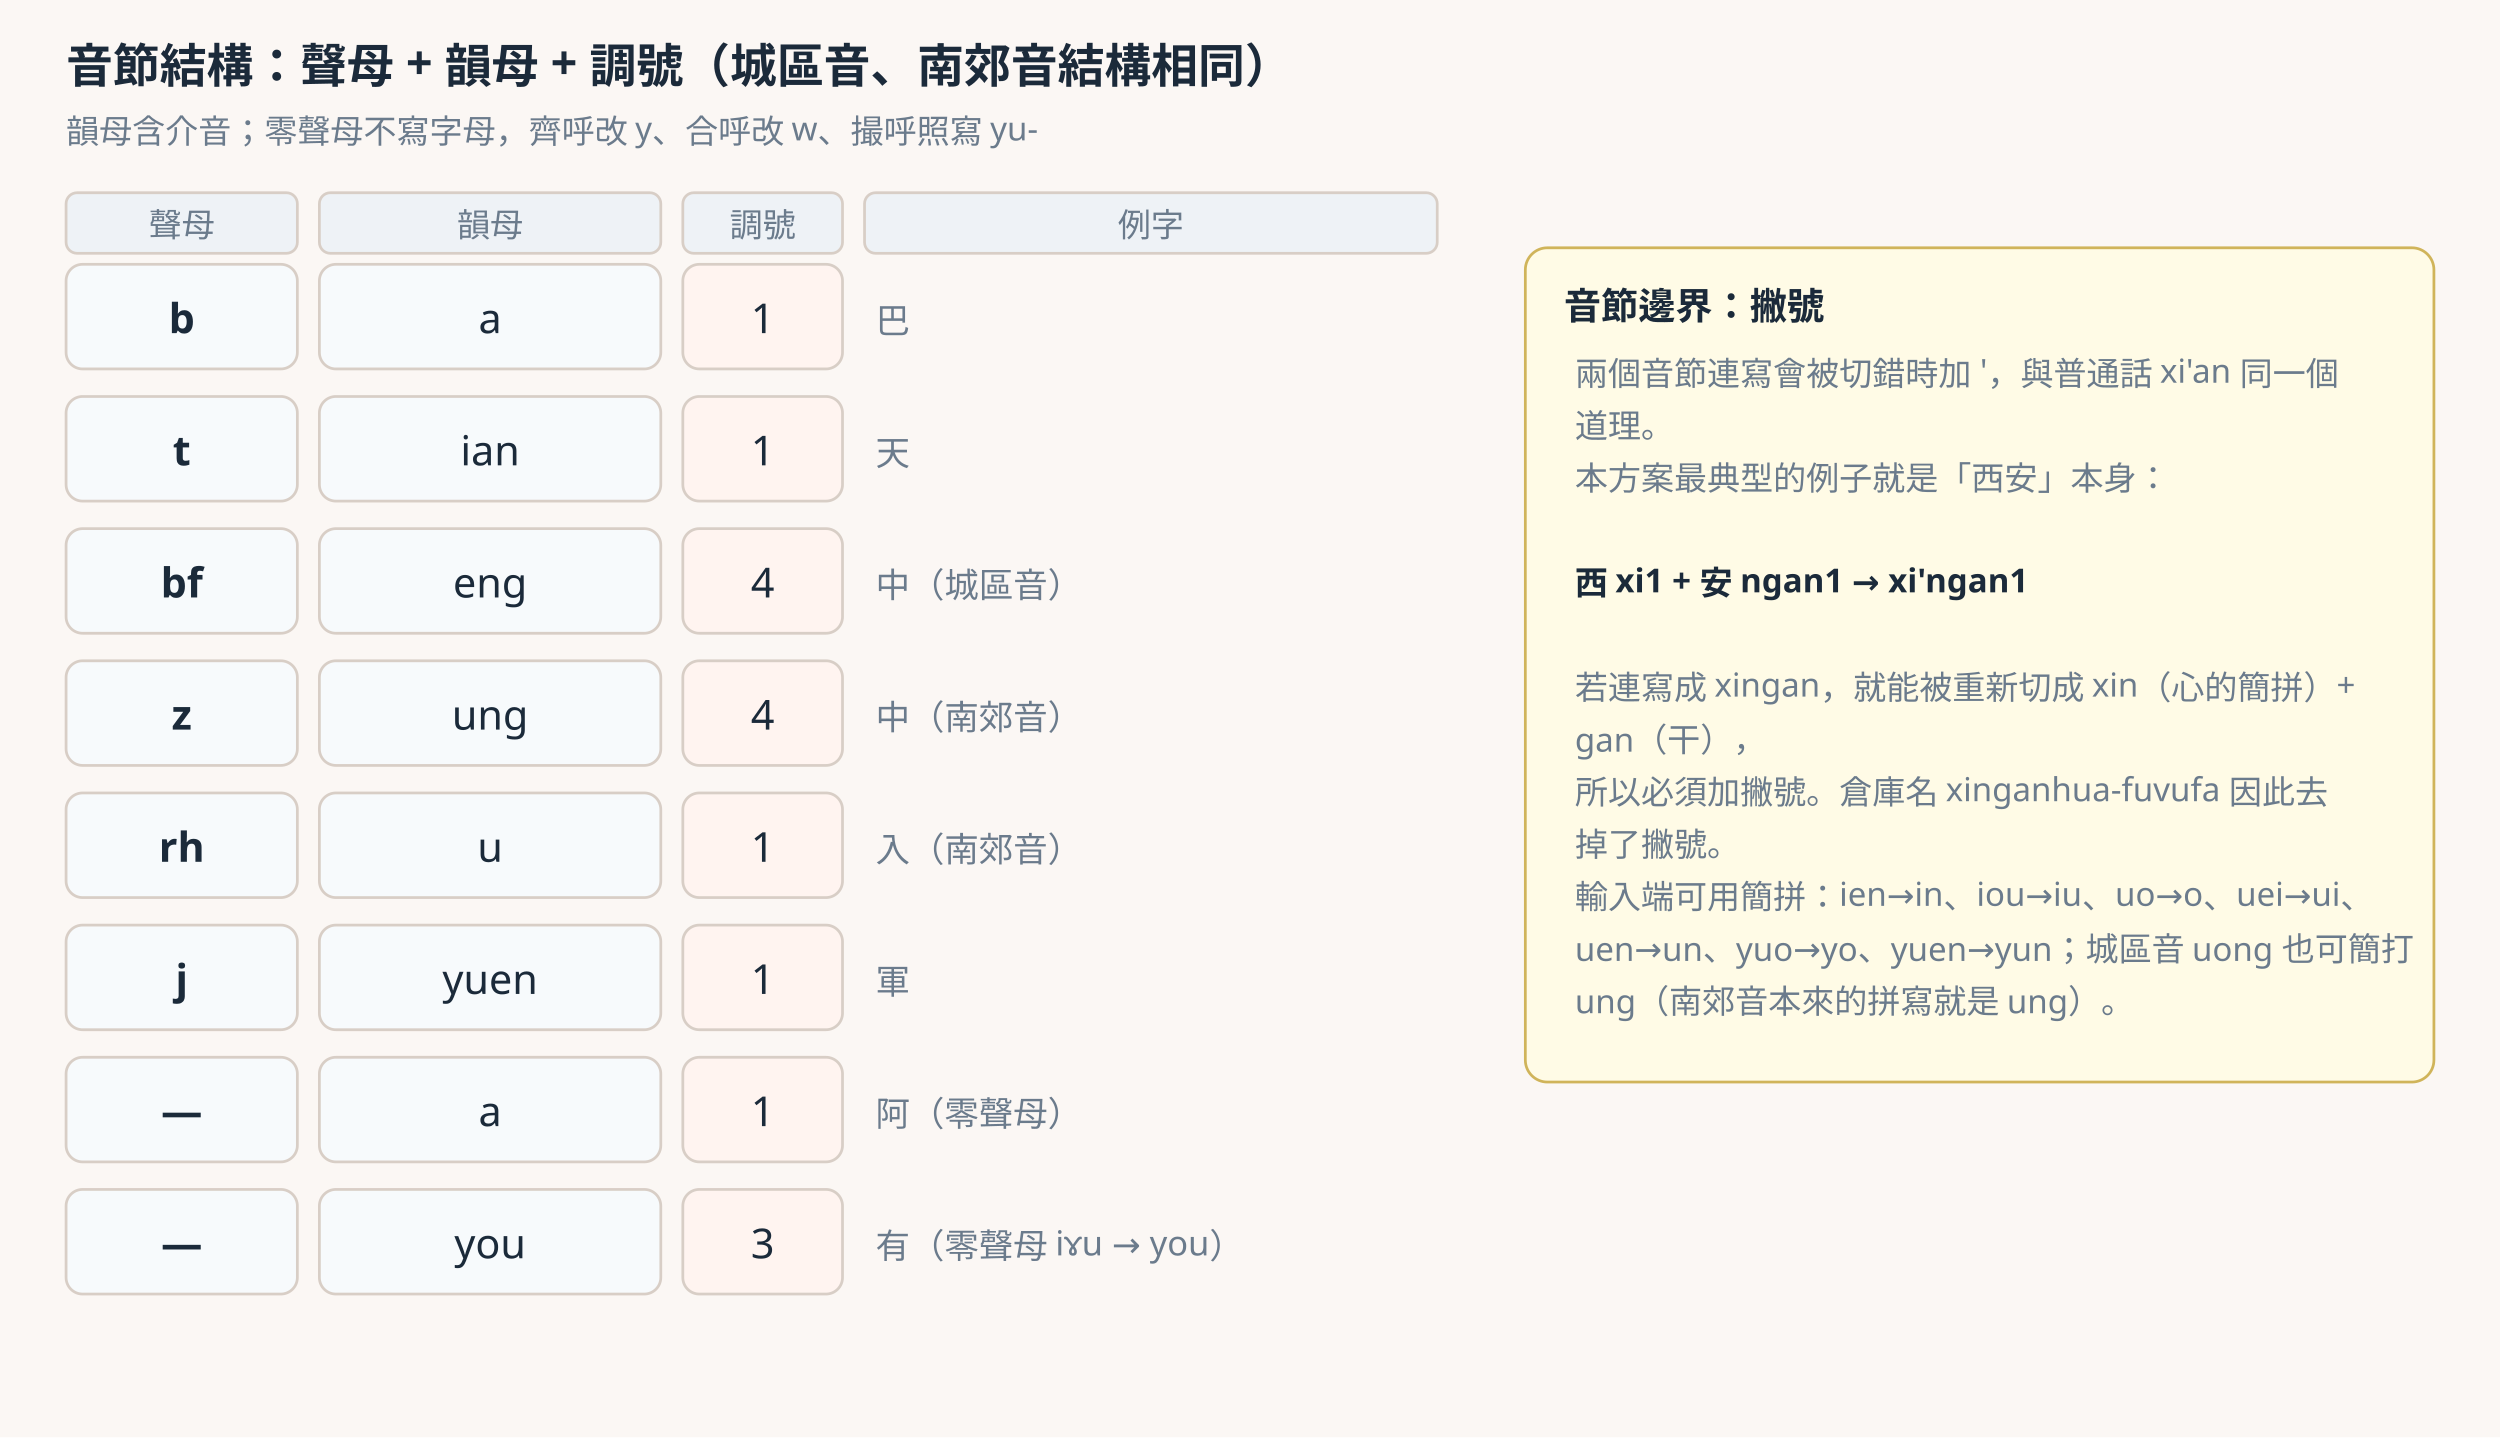
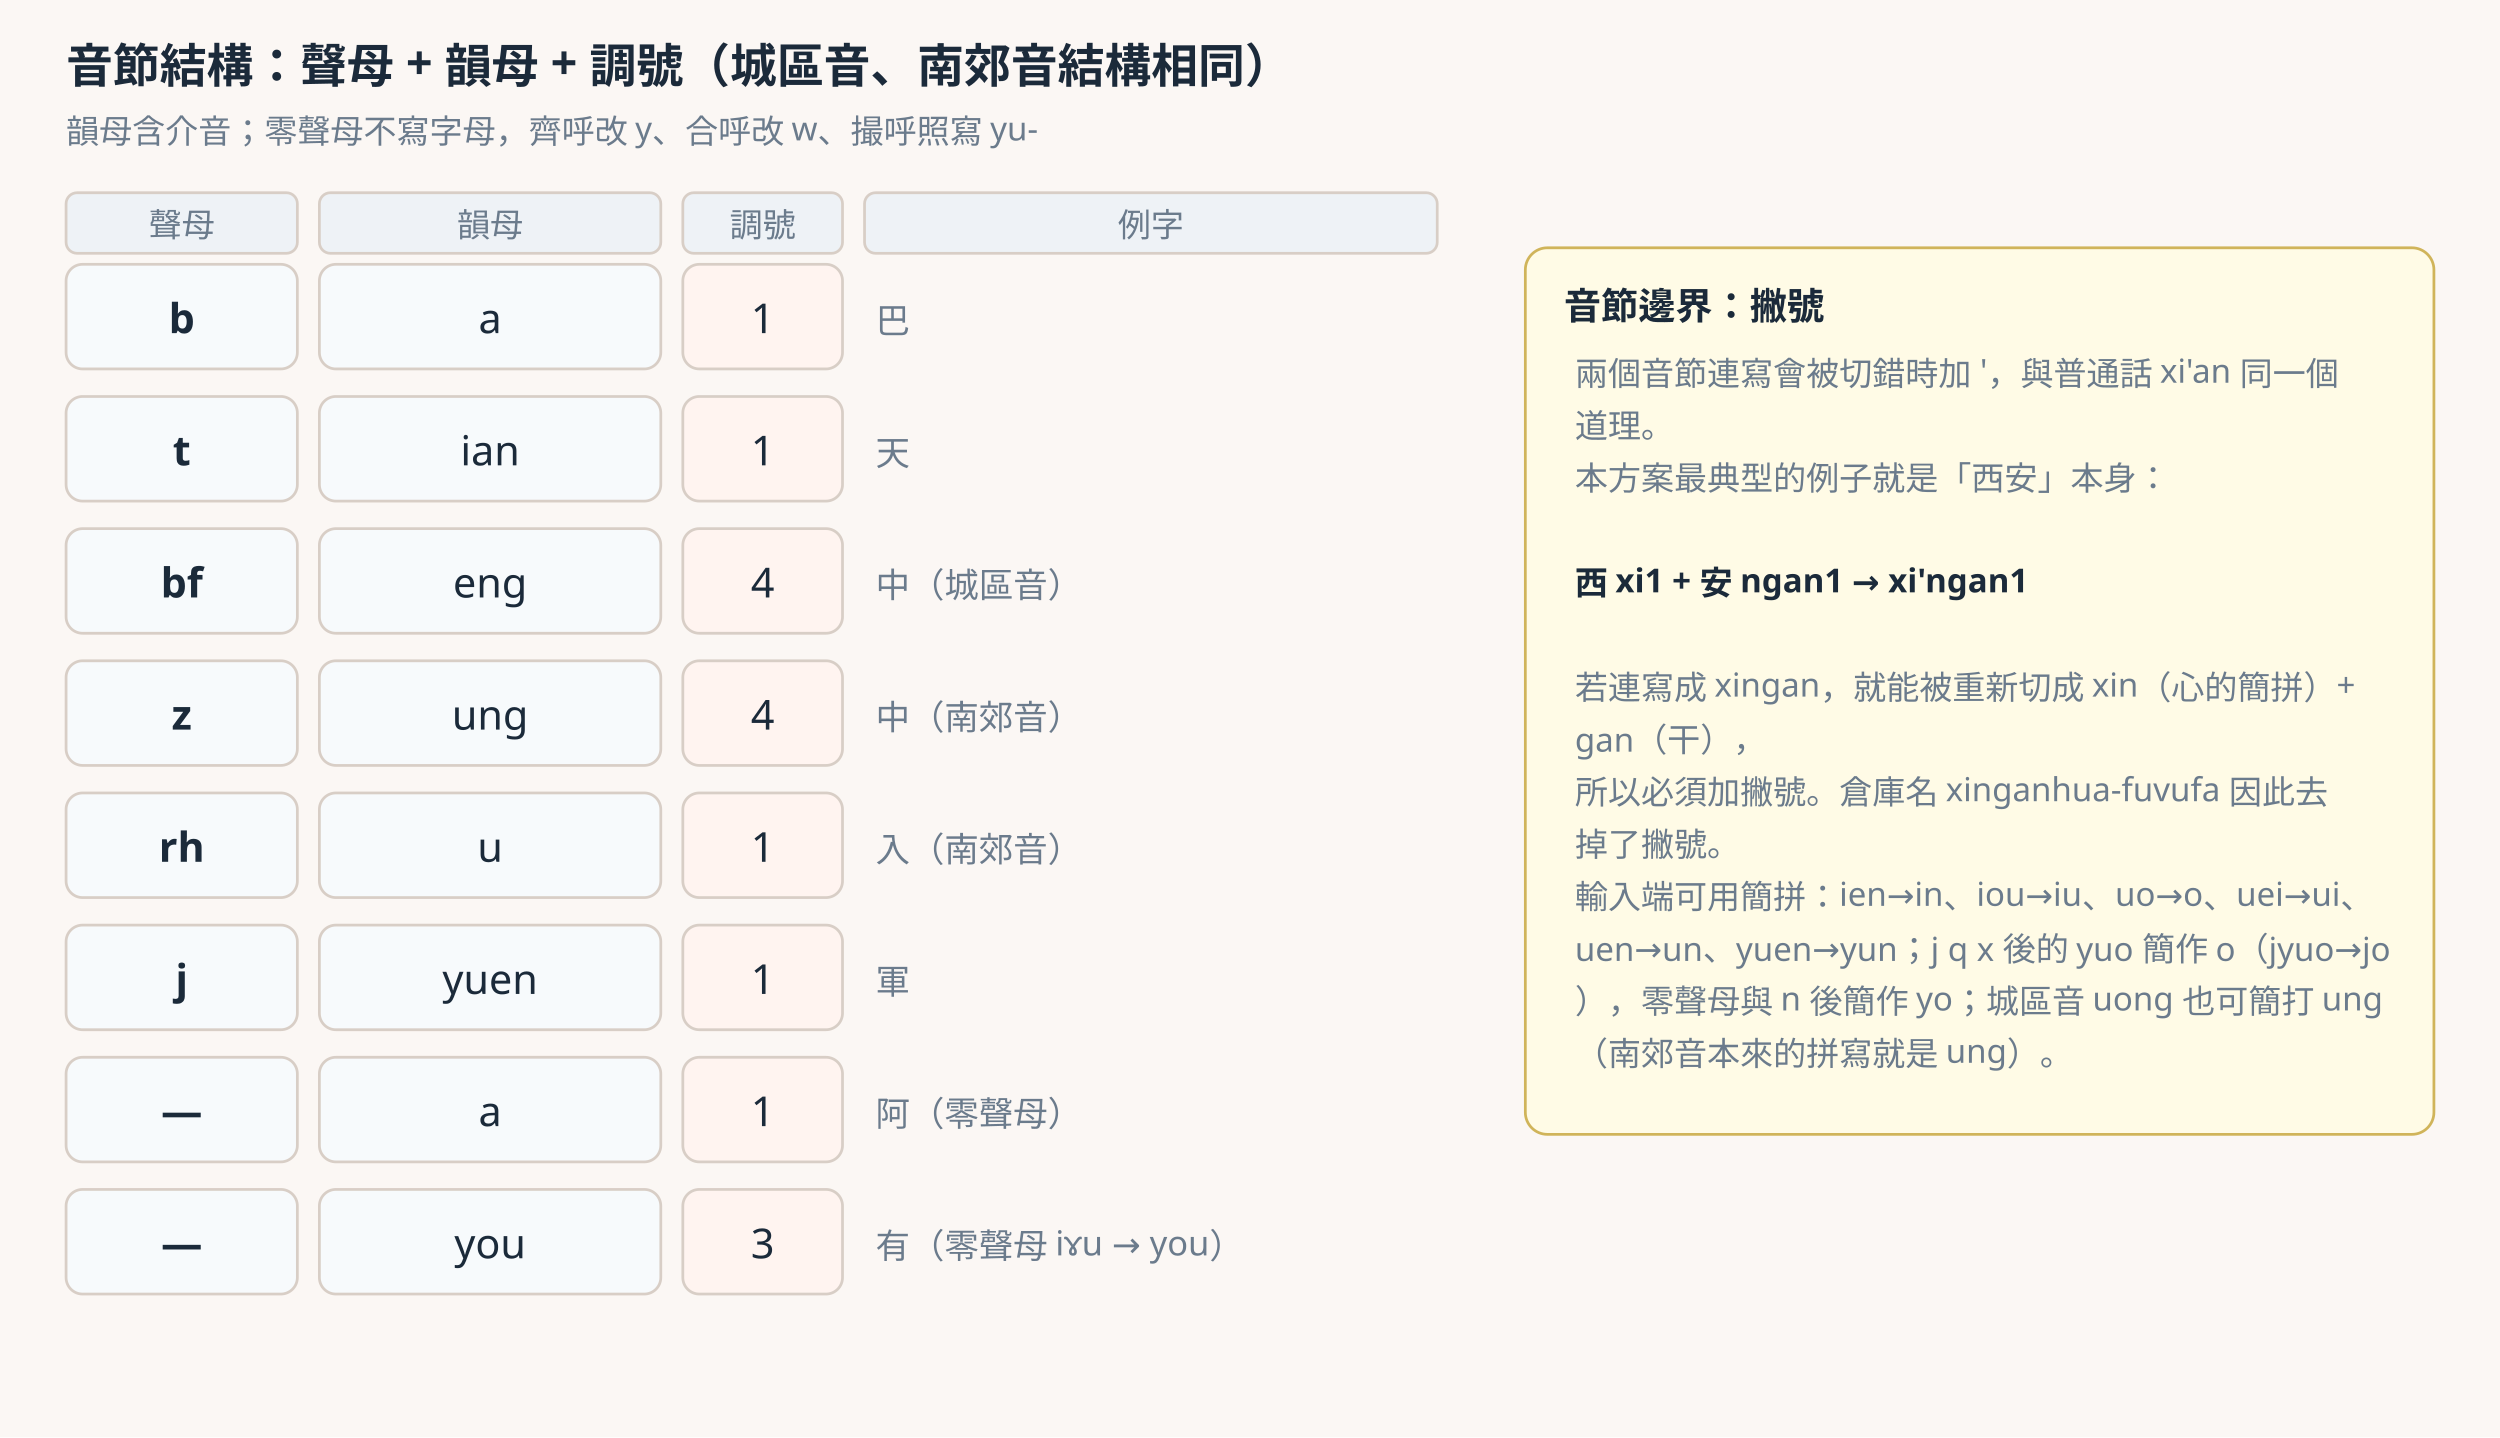
<svg xmlns="http://www.w3.org/2000/svg" width="908" height="522" viewBox="0 0 908 522" font-family="'Noto Sans TC','PingFang TC','Microsoft JhengHei','Noto Sans SC',sans-serif">
  <rect width="908" height="522" fill="#FBF7F4" />
  <text x="24" y="30" font-size="17" fill="#1b2a3a" font-weight="bold" text-anchor="start">音節結構：聲母 + 韻母 + 調號（城區音、南郊音結構相同）</text>
  <text x="24" y="52" font-size="12" fill="#6b7b8c" font-weight="normal" text-anchor="start">韻母含介音；零聲母不寫字母，齊呼改 y、合呼改 w、撮呼照寫 yu-</text>
  <rect x="24" y="70" width="84" height="22" rx="4" fill="#eef2f6" stroke="#d8cec6" />
  <text x="66" y="86" font-size="12" fill="#6b7b8c" font-weight="normal" text-anchor="middle">聲母</text>
  <rect x="116" y="70" width="124" height="22" rx="4" fill="#eef2f6" stroke="#d8cec6" />
  <text x="178" y="86" font-size="12" fill="#6b7b8c" font-weight="normal" text-anchor="middle">韻母</text>
  <rect x="248" y="70" width="58" height="22" rx="4" fill="#eef2f6" stroke="#d8cec6" />
  <text x="277" y="86" font-size="12" fill="#6b7b8c" font-weight="normal" text-anchor="middle">調號</text>
  <rect x="314" y="70" width="208" height="22" rx="4" fill="#eef2f6" stroke="#d8cec6" />
  <text x="418" y="86" font-size="12" fill="#6b7b8c" font-weight="normal" text-anchor="middle">例字</text>
  <rect x="24" y="96" width="84" height="38" rx="6" fill="#f7fafc" stroke="#d8cec6" />
  <text x="66" y="121" font-size="15" fill="#1b2a3a" font-weight="bold" text-anchor="middle">b</text>
  <rect x="116" y="96" width="124" height="38" rx="6" fill="#f7fafc" stroke="#d8cec6" />
  <text x="178" y="121" font-size="15" fill="#1b2a3a" font-weight="normal" text-anchor="middle">a</text>
  <rect x="248" y="96" width="58" height="38" rx="6" fill="#fff4f0" stroke="#d8cec6" />
  <text x="277" y="121" font-size="15" fill="#1b2a3a" font-weight="normal" text-anchor="middle">1</text>
  <text x="318" y="121" font-size="12.5" fill="#6b7b8c" font-weight="normal" text-anchor="start">巴</text>
  <rect x="24" y="144" width="84" height="38" rx="6" fill="#f7fafc" stroke="#d8cec6" />
  <text x="66" y="169" font-size="15" fill="#1b2a3a" font-weight="bold" text-anchor="middle">t</text>
  <rect x="116" y="144" width="124" height="38" rx="6" fill="#f7fafc" stroke="#d8cec6" />
  <text x="178" y="169" font-size="15" fill="#1b2a3a" font-weight="normal" text-anchor="middle">ian</text>
  <rect x="248" y="144" width="58" height="38" rx="6" fill="#fff4f0" stroke="#d8cec6" />
  <text x="277" y="169" font-size="15" fill="#1b2a3a" font-weight="normal" text-anchor="middle">1</text>
  <text x="318" y="169" font-size="12.5" fill="#6b7b8c" font-weight="normal" text-anchor="start">天</text>
  <rect x="24" y="192" width="84" height="38" rx="6" fill="#f7fafc" stroke="#d8cec6" />
  <text x="66" y="217" font-size="15" fill="#1b2a3a" font-weight="bold" text-anchor="middle">bf</text>
  <rect x="116" y="192" width="124" height="38" rx="6" fill="#f7fafc" stroke="#d8cec6" />
  <text x="178" y="217" font-size="15" fill="#1b2a3a" font-weight="normal" text-anchor="middle">eng</text>
  <rect x="248" y="192" width="58" height="38" rx="6" fill="#fff4f0" stroke="#d8cec6" />
  <text x="277" y="217" font-size="15" fill="#1b2a3a" font-weight="normal" text-anchor="middle">4</text>
  <text x="318" y="217" font-size="12.5" fill="#6b7b8c" font-weight="normal" text-anchor="start">中（城區音）</text>
  <rect x="24" y="240" width="84" height="38" rx="6" fill="#f7fafc" stroke="#d8cec6" />
  <text x="66" y="265" font-size="15" fill="#1b2a3a" font-weight="bold" text-anchor="middle">z</text>
  <rect x="116" y="240" width="124" height="38" rx="6" fill="#f7fafc" stroke="#d8cec6" />
  <text x="178" y="265" font-size="15" fill="#1b2a3a" font-weight="normal" text-anchor="middle">ung</text>
  <rect x="248" y="240" width="58" height="38" rx="6" fill="#fff4f0" stroke="#d8cec6" />
  <text x="277" y="265" font-size="15" fill="#1b2a3a" font-weight="normal" text-anchor="middle">4</text>
  <text x="318" y="265" font-size="12.5" fill="#6b7b8c" font-weight="normal" text-anchor="start">中（南郊音）</text>
  <rect x="24" y="288" width="84" height="38" rx="6" fill="#f7fafc" stroke="#d8cec6" />
  <text x="66" y="313" font-size="15" fill="#1b2a3a" font-weight="bold" text-anchor="middle">rh</text>
  <rect x="116" y="288" width="124" height="38" rx="6" fill="#f7fafc" stroke="#d8cec6" />
  <text x="178" y="313" font-size="15" fill="#1b2a3a" font-weight="normal" text-anchor="middle">u</text>
  <rect x="248" y="288" width="58" height="38" rx="6" fill="#fff4f0" stroke="#d8cec6" />
  <text x="277" y="313" font-size="15" fill="#1b2a3a" font-weight="normal" text-anchor="middle">1</text>
  <text x="318" y="313" font-size="12.5" fill="#6b7b8c" font-weight="normal" text-anchor="start">入（南郊音）</text>
  <rect x="24" y="336" width="84" height="38" rx="6" fill="#f7fafc" stroke="#d8cec6" />
  <text x="66" y="361" font-size="15" fill="#1b2a3a" font-weight="bold" text-anchor="middle">j</text>
  <rect x="116" y="336" width="124" height="38" rx="6" fill="#f7fafc" stroke="#d8cec6" />
  <text x="178" y="361" font-size="15" fill="#1b2a3a" font-weight="normal" text-anchor="middle">yuen</text>
  <rect x="248" y="336" width="58" height="38" rx="6" fill="#fff4f0" stroke="#d8cec6" />
  <text x="277" y="361" font-size="15" fill="#1b2a3a" font-weight="normal" text-anchor="middle">1</text>
  <text x="318" y="361" font-size="12.5" fill="#6b7b8c" font-weight="normal" text-anchor="start">軍</text>
  <rect x="24" y="384" width="84" height="38" rx="6" fill="#f7fafc" stroke="#d8cec6" />
  <text x="66" y="409" font-size="15" fill="#1b2a3a" font-weight="bold" text-anchor="middle">—</text>
  <rect x="116" y="384" width="124" height="38" rx="6" fill="#f7fafc" stroke="#d8cec6" />
  <text x="178" y="409" font-size="15" fill="#1b2a3a" font-weight="normal" text-anchor="middle">a</text>
  <rect x="248" y="384" width="58" height="38" rx="6" fill="#fff4f0" stroke="#d8cec6" />
  <text x="277" y="409" font-size="15" fill="#1b2a3a" font-weight="normal" text-anchor="middle">1</text>
  <text x="318" y="409" font-size="12.5" fill="#6b7b8c" font-weight="normal" text-anchor="start">阿（零聲母）</text>
  <rect x="24" y="432" width="84" height="38" rx="6" fill="#f7fafc" stroke="#d8cec6" />
  <text x="66" y="457" font-size="15" fill="#1b2a3a" font-weight="bold" text-anchor="middle">—</text>
  <rect x="116" y="432" width="124" height="38" rx="6" fill="#f7fafc" stroke="#d8cec6" />
  <text x="178" y="457" font-size="15" fill="#1b2a3a" font-weight="normal" text-anchor="middle">you</text>
  <rect x="248" y="432" width="58" height="38" rx="6" fill="#fff4f0" stroke="#d8cec6" />
  <text x="277" y="457" font-size="15" fill="#1b2a3a" font-weight="normal" text-anchor="middle">3</text>
  <text x="318" y="457" font-size="12.5" fill="#6b7b8c" font-weight="normal" text-anchor="start">有（零聲母 iɤu → you）</text>
-   <rect x="554" y="90" width="330" height="303" rx="8" fill="#fffbe6" stroke="#d0b45a" />
+   <rect x="554" y="90" width="330" height="322" rx="8" fill="#fffbe6" stroke="#d0b45a" />
  <text x="568" y="116" font-size="13.5" fill="#1b2a3a" font-weight="bold" text-anchor="start">音節邊界：撇號</text>
  <text x="572" y="140" font-size="12" fill="#6b7b8c" font-weight="normal" text-anchor="start">兩個音節連寫會被切錯時加 '，與普通話 xi'an 同一個</text>
  <text x="572" y="159" font-size="12" fill="#6b7b8c" font-weight="normal" text-anchor="start">道理。</text>
  <text x="572" y="178" font-size="12" fill="#6b7b8c" font-weight="normal" text-anchor="start">本方案最典型的例子就是「西安」本身：</text>
  <text x="572" y="197" font-size="12" fill="#6b7b8c" font-weight="normal" text-anchor="start" />
  <text x="572" y="216" font-size="12" fill="#1b2a3a" font-weight="bold" text-anchor="start">    西 xi1 + 安 ngan1  →  xi'ngan1</text>
  <text x="572" y="235" font-size="12" fill="#6b7b8c" font-weight="normal" text-anchor="start" />
  <text x="572" y="254" font-size="12" fill="#6b7b8c" font-weight="normal" text-anchor="start">若連寫成 xingan，就能被重新切成 xin（心的簡拼）+</text>
  <text x="572" y="273" font-size="12" fill="#6b7b8c" font-weight="normal" text-anchor="start"> gan（干），</text>
  <text x="572" y="292" font-size="12" fill="#6b7b8c" font-weight="normal" text-anchor="start">所以必須加撇號。倉庫名 xinganhua-fuvufa 因此去</text>
  <text x="572" y="311" font-size="12" fill="#6b7b8c" font-weight="normal" text-anchor="start">掉了撇號。</text>
  <text x="572" y="330" font-size="12" fill="#6b7b8c" font-weight="normal" text-anchor="start">輸入端可用簡拼：ien→in、iou→iu、uo→o、uei→ui、</text>
-   <text x="572" y="349" font-size="12" fill="#6b7b8c" font-weight="normal" text-anchor="start">uen→un、yuo→yo、yuen→yun；城區音 uong 也可簡打 </text>
-   <text x="572" y="368" font-size="12" fill="#6b7b8c" font-weight="normal" text-anchor="start">ung（南郊音本來的拼寫就是 ung）。</text>
+   <text x="572" y="349" font-size="12" fill="#6b7b8c" font-weight="normal" text-anchor="start">uen→un、yuen→yun；j q x 後的 yuo 簡作 o（jyuo→jo</text>
+   <text x="572" y="368" font-size="12" fill="#6b7b8c" font-weight="normal" text-anchor="start">），零聲母與 n 後簡作 yo；城區音 uong 也可簡打 ung</text>
+   <text x="572" y="387" font-size="12" fill="#6b7b8c" font-weight="normal" text-anchor="start">（南郊音本來的拼寫就是 ung）。</text>
</svg>
